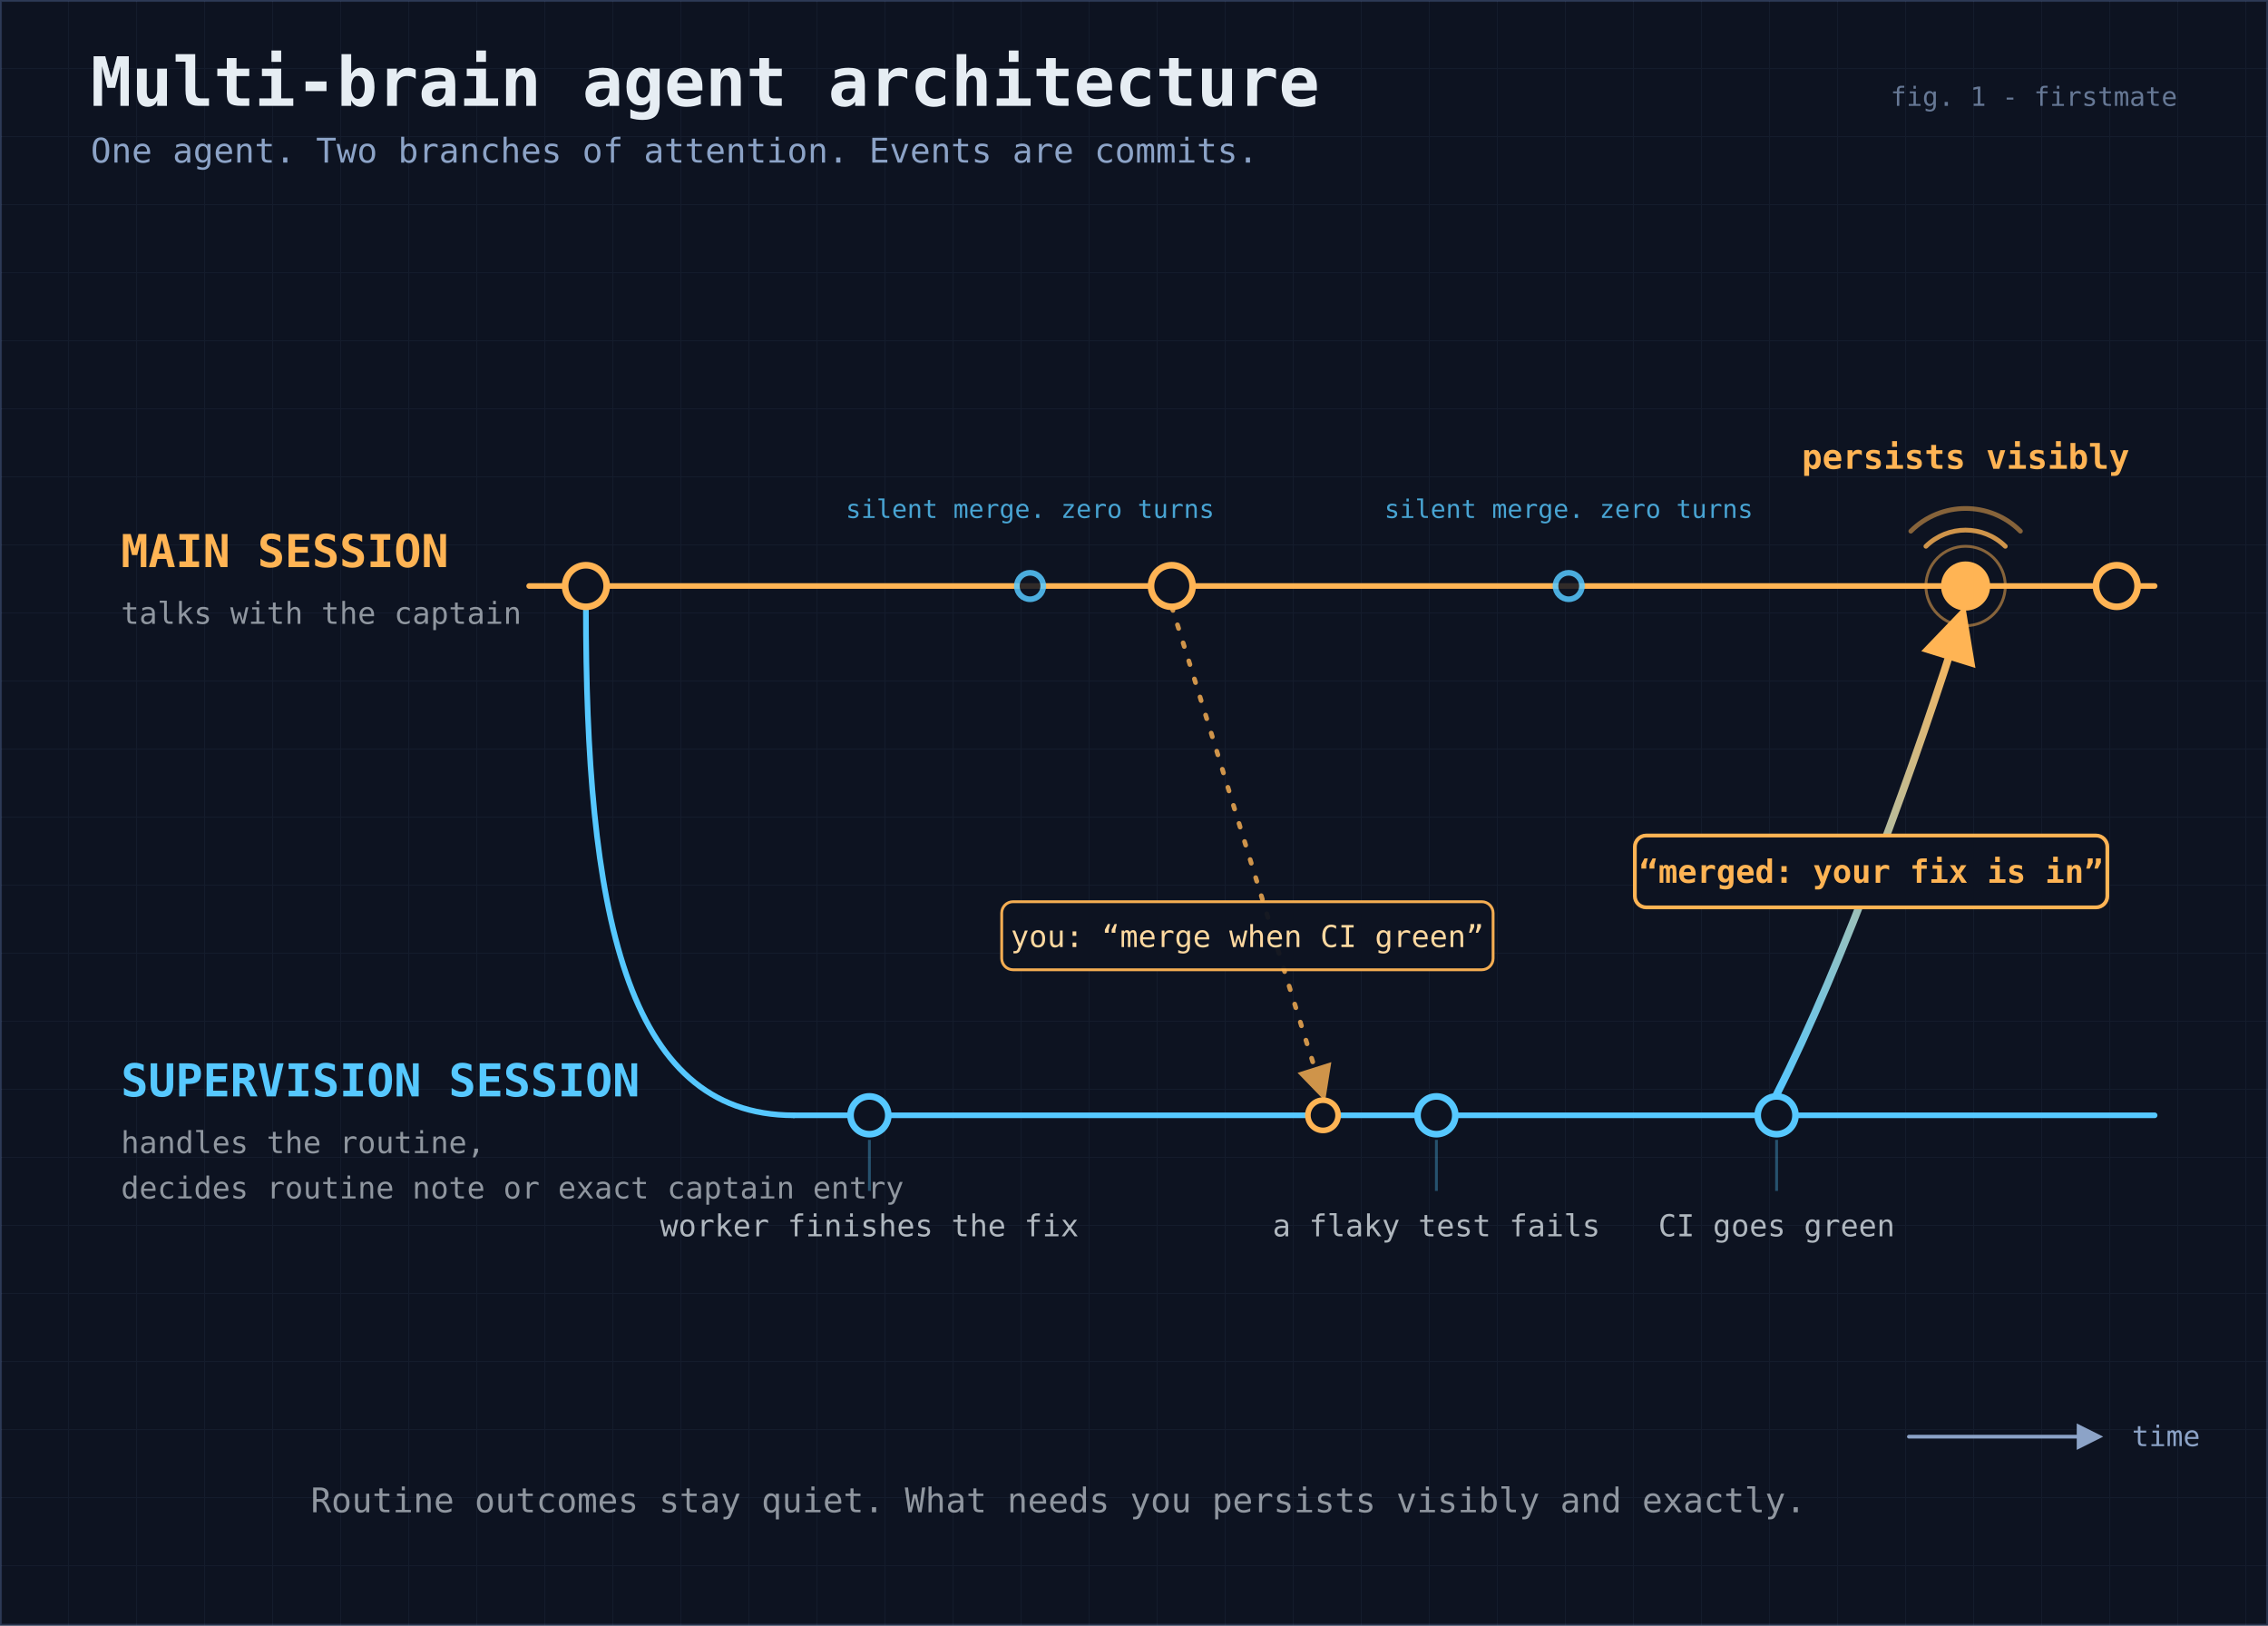
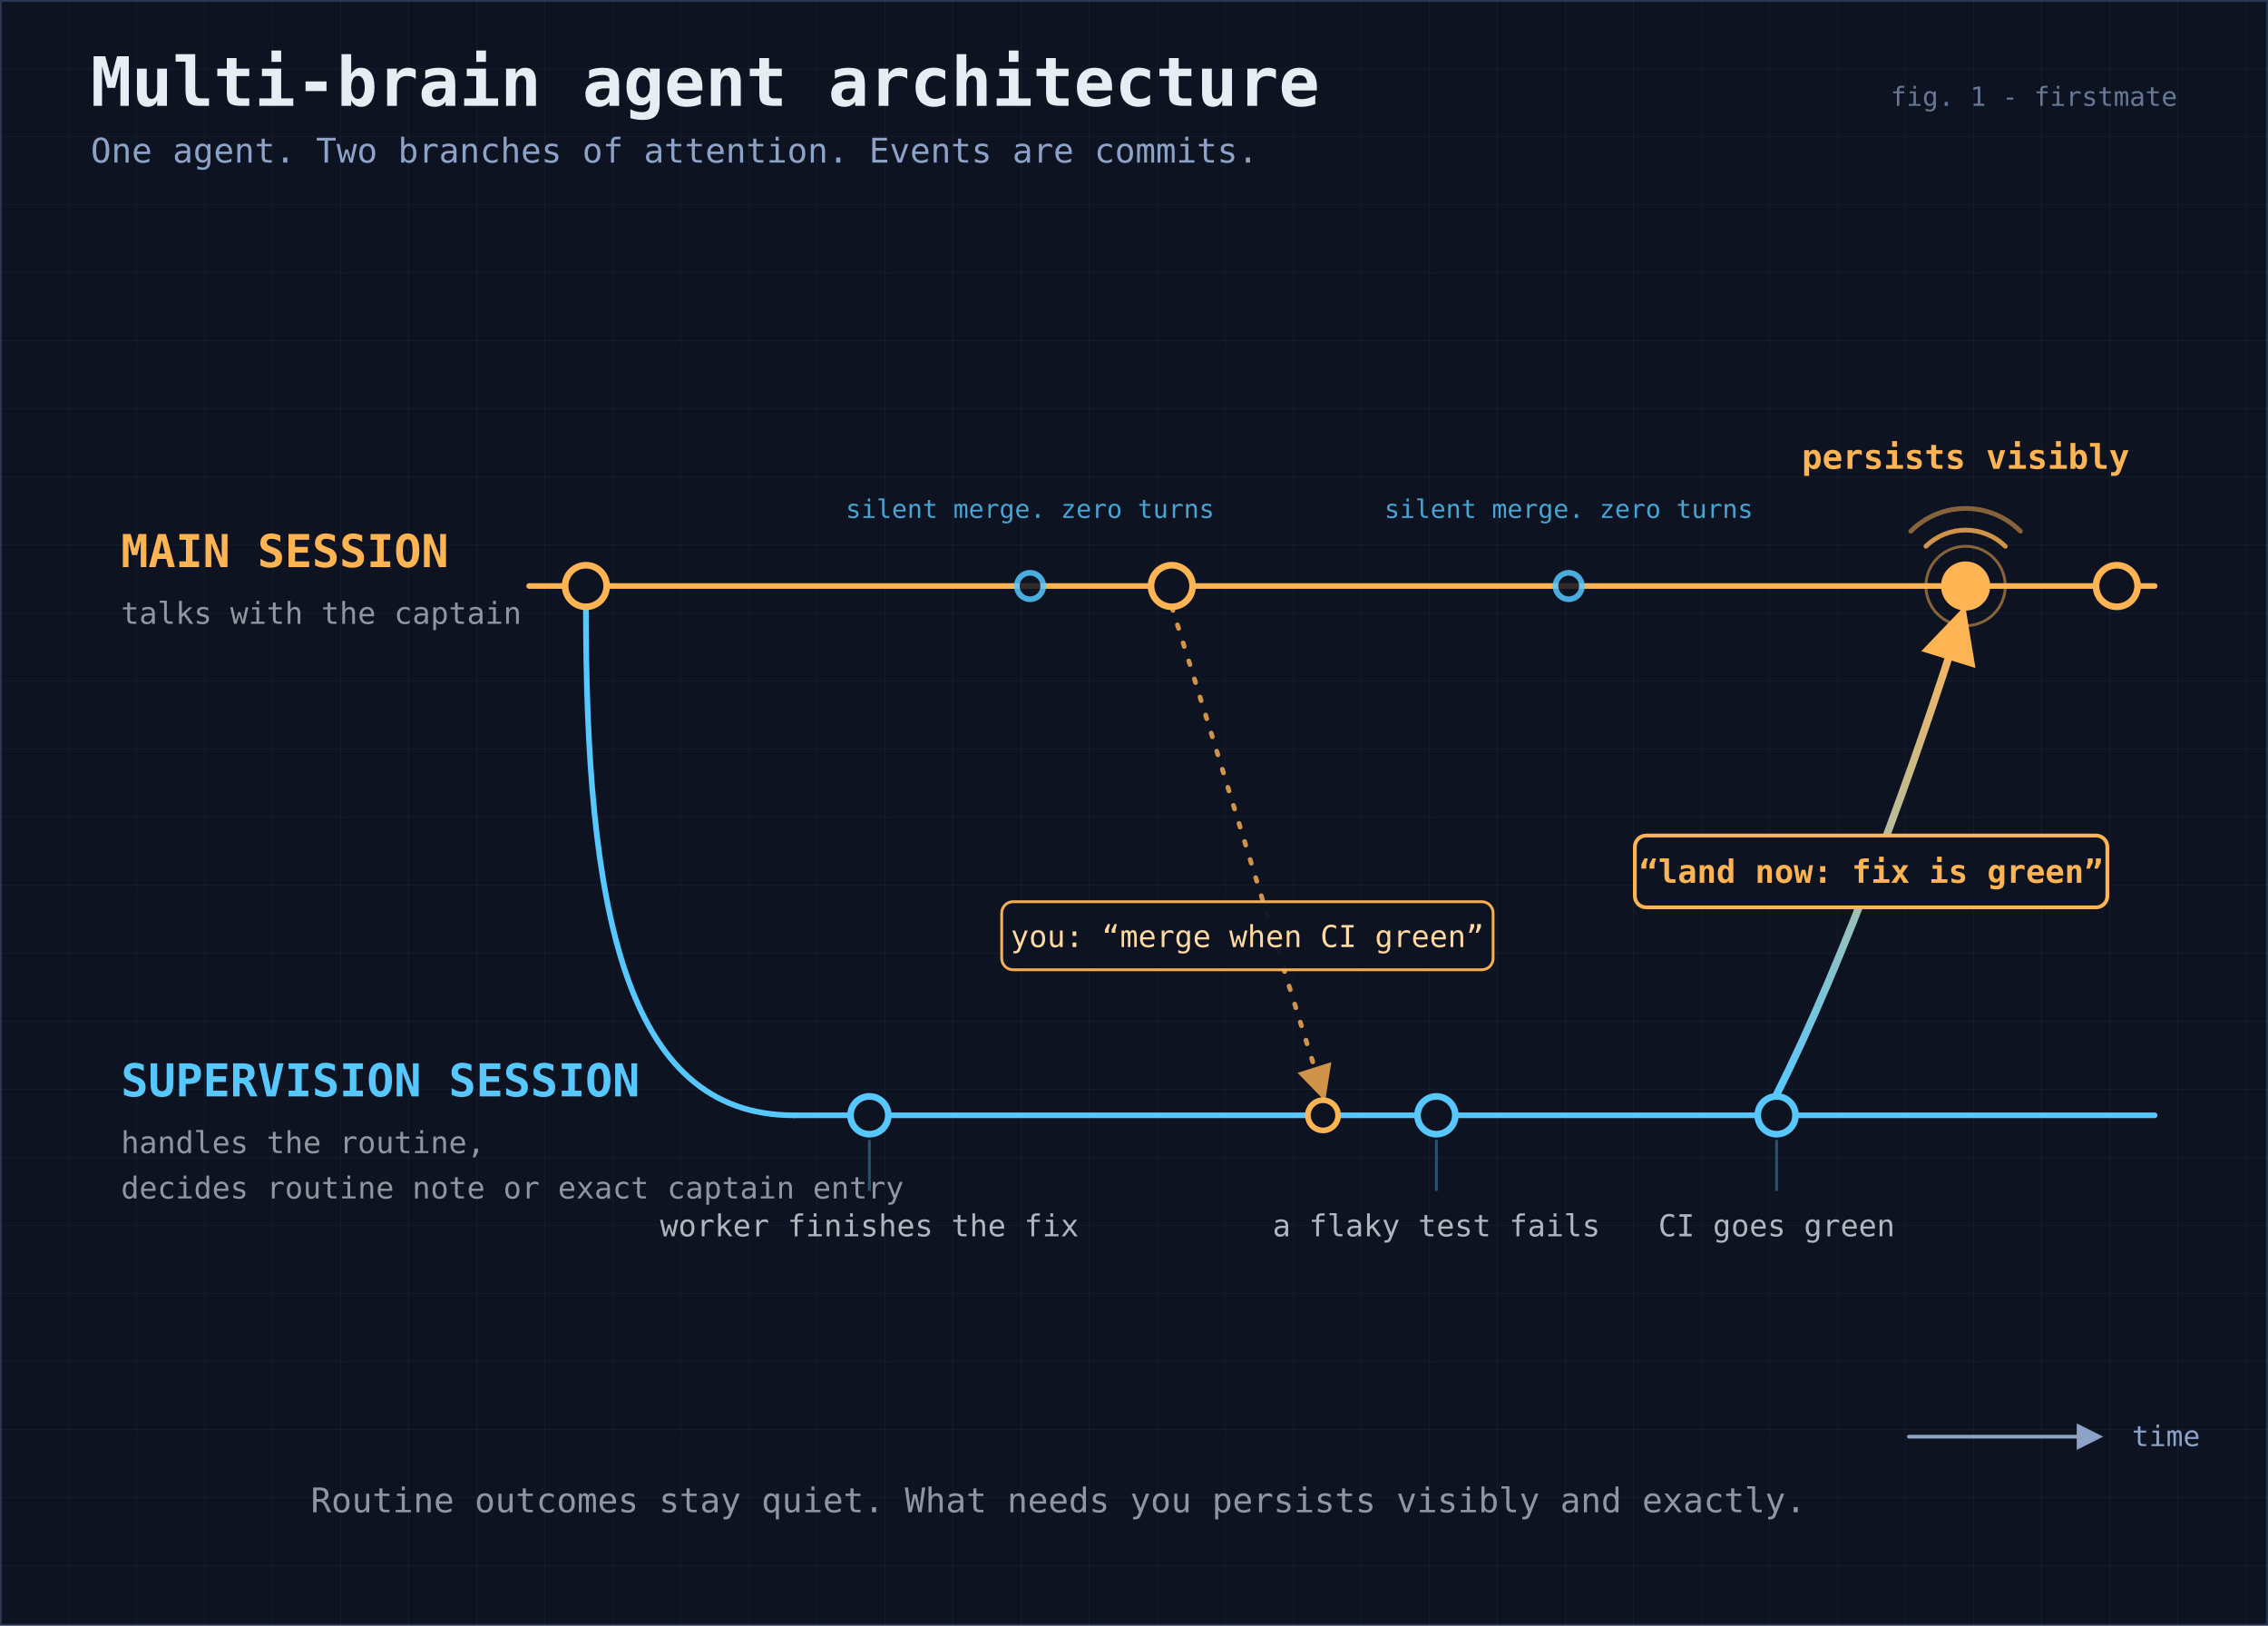
<svg xmlns="http://www.w3.org/2000/svg" viewBox="0 0 1200 860" width="1200" height="860" role="img" aria-labelledby="poster-title poster-desc">
  <defs>
    <pattern id="poster-grid" width="36" height="36" patternUnits="userSpaceOnUse">
      <path d="M 36 0 L 0 0 0 36" fill="none" stroke="#8CAAE6" stroke-opacity="0.06" stroke-width="1" />
    </pattern>
  </defs>
  <rect width="1200" height="860" fill="#0D1321" />
  <rect width="1200" height="860" fill="url(#poster-grid)" />
  <rect x="0.5" y="0.5" width="1199" height="859" fill="none" stroke="#94B4FF" stroke-opacity="0.20" stroke-width="1" />
  <g font-family="ui-monospace, SFMono-Regular, Menlo, Consolas, monospace">
    <text x="48" y="56" fill="#E6EDF3" font-size="36" font-weight="700">Multi-brain agent architecture</text>
    <text x="48" y="86" fill="#8CA3C7" font-size="18">One agent. Two branches of attention. Events are commits.</text>
    <text x="1152" y="56" text-anchor="end" fill="#8CA3C7" fill-opacity="0.7" font-size="14">fig. 1 - firstmate</text>
  </g>
  <g transform="translate(0 100)" font-family="ui-monospace, SFMono-Regular, Menlo, Consolas, monospace">
    <defs>
      <marker id="ah-cyan" viewBox="0 0 10 10" refX="8" refY="5" markerWidth="7.5" markerHeight="7.5" orient="auto-start-reverse">
        <path d="M 0 0 L 10 5 L 0 10 z" fill="#56C8FF" />
      </marker>
      <marker id="ah-amber" viewBox="0 0 10 10" refX="8" refY="5" markerWidth="7.5" markerHeight="7.5" orient="auto-start-reverse">
        <path d="M 0 0 L 10 5 L 0 10 z" fill="#FFB454" />
      </marker>
      <marker id="ah-time" viewBox="0 0 10 10" refX="8" refY="5" markerWidth="7" markerHeight="7" orient="auto-start-reverse">
        <path d="M 0 0 L 10 5 L 0 10 z" fill="#8CA3C7" />
      </marker>
      <linearGradient id="merge-up" x1="0" y1="1" x2="1" y2="0">
        <stop offset="0" stop-color="#56C8FF" />
        <stop offset="1" stop-color="#FFB454" />
      </linearGradient>
    </defs>
    <line x1="280" y1="210" x2="1140" y2="210" stroke="#FFB454" stroke-width="3" stroke-linecap="round" />
    <path d="M 310 221 C 310 380, 330 490, 420 490" fill="none" stroke="#56C8FF" stroke-width="3" stroke-linecap="round" />
    <line x1="420" y1="490" x2="1140" y2="490" stroke="#56C8FF" stroke-width="3" stroke-linecap="round" />
    <text x="64" y="200" fill="#FFB454" font-size="24" font-weight="700">MAIN SESSION</text>
    <text x="64" y="230" fill="#E6EDF3" opacity="0.6" font-size="16">talks with the captain</text>
    <text x="64" y="480" fill="#56C8FF" font-size="24" font-weight="700">SUPERVISION SESSION</text>
    <text x="64" y="510" fill="#E6EDF3" opacity="0.6" font-size="16">handles the routine,</text>
    <text x="64" y="534" fill="#E6EDF3" opacity="0.6" font-size="16">decides routine note or exact captain entry</text>
    <path id="arc-cherry" d="M 620 221 C 645 300, 675 400, 700 479" fill="none" stroke="#FFB454" stroke-width="2.5" stroke-dasharray="2 8" stroke-linecap="round" opacity="0.8" marker-end="url(#ah-amber)" />
    <path id="arc-wake" d="M 940 479 C 975 410, 1015 300, 1038 226" fill="none" stroke="url(#merge-up)" stroke-width="4" stroke-linecap="round" marker-end="url(#ah-amber)" />
    <g id="chip-cherry">
      <rect x="530" y="377" width="260" height="36" rx="6" fill="#0D1321" stroke="#FFB454" stroke-width="1.5" opacity="0.95" />
      <text x="660" y="401" text-anchor="middle" fill="#FFD9A0" font-size="16">you: “merge when CI green”</text>
    </g>
    <g id="chip-wake">
      <rect x="865" y="342" width="250" height="38" rx="6" fill="#0D1321" stroke="#FFB454" stroke-width="2" />
-       <text x="990" y="367" text-anchor="middle" fill="#FFB454" font-size="17" font-weight="600">“merged: your fix is in”</text>
+       <text x="990" y="367" text-anchor="middle" fill="#FFB454" font-size="17" font-weight="600">“land now: fix is green”</text>
    </g>
    <g id="main-commits">
      <circle cx="310" cy="210" r="11" fill="#0D1321" stroke="#FFB454" stroke-width="3.5" />
      <circle cx="620" cy="210" r="11" fill="#0D1321" stroke="#FFB454" stroke-width="3.5" />
      <circle cx="1120" cy="210" r="11" fill="#0D1321" stroke="#FFB454" stroke-width="3.5" />
    </g>
    <g id="silent-landings">
      <circle cx="545" cy="210" r="7" fill="#0D1321" stroke="#56C8FF" stroke-width="3" opacity="0.85" />
      <circle cx="830" cy="210" r="7" fill="#0D1321" stroke="#56C8FF" stroke-width="3" opacity="0.85" />
    </g>
    <text x="545" y="174" text-anchor="middle" fill="#56C8FF" opacity="0.8" font-size="13.5">silent merge. zero turns</text>
    <text x="830" y="174" text-anchor="middle" fill="#56C8FF" opacity="0.8" font-size="13.5">silent merge. zero turns</text>
    <g id="merge-commit">
      <circle cx="1040" cy="210" r="13" fill="#FFB454" />
      <circle cx="1040" cy="210" r="21" fill="none" stroke="#FFB454" stroke-width="1.5" opacity="0.5" />
      <path d="M 1019 189 A 30 30 0 0 1 1061 189" fill="none" stroke="#FFB454" stroke-width="2.5" stroke-linecap="round" opacity="0.8" />
      <path d="M 1011 181 A 41 41 0 0 1 1069 181" fill="none" stroke="#FFB454" stroke-width="2.5" stroke-linecap="round" opacity="0.5" />
    </g>
    <text x="1040" y="148" text-anchor="middle" fill="#FFB454" font-size="18" font-weight="700">persists visibly</text>
    <g id="branch-commits">
      <circle cx="460" cy="490" r="10" fill="#0D1321" stroke="#56C8FF" stroke-width="3.5" />
      <circle cx="760" cy="490" r="10" fill="#0D1321" stroke="#56C8FF" stroke-width="3.5" />
      <circle cx="940" cy="490" r="10" fill="#0D1321" stroke="#56C8FF" stroke-width="3.5" />
    </g>
    <circle cx="700" cy="490" r="8" fill="#0D1321" stroke="#FFB454" stroke-width="3" />
    <line x1="460" y1="503" x2="460" y2="530" stroke="#56C8FF" stroke-width="1.5" opacity="0.35" />
    <text x="460" y="554" text-anchor="middle" fill="#E6EDF3" opacity="0.75" font-size="16">worker finishes the fix</text>
    <line x1="760" y1="503" x2="760" y2="530" stroke="#56C8FF" stroke-width="1.5" opacity="0.35" />
    <text x="760" y="554" text-anchor="middle" fill="#E6EDF3" opacity="0.75" font-size="16">a flaky test fails</text>
    <line x1="940" y1="503" x2="940" y2="530" stroke="#56C8FF" stroke-width="1.5" opacity="0.35" />
    <text x="940" y="554" text-anchor="middle" fill="#E6EDF3" opacity="0.75" font-size="16">CI goes green</text>
    <line x1="1010" y1="660" x2="1110" y2="660" stroke="#8CA3C7" stroke-width="2" stroke-linecap="round" marker-end="url(#ah-time)" />
    <text x="1128" y="665" fill="#8CA3C7" font-size="15">time</text>
    <text x="560" y="700" text-anchor="middle" fill="#E6EDF3" opacity="0.6" font-size="18">Routine outcomes stay quiet. What needs you persists visibly and exactly.</text>
  </g>
</svg>
